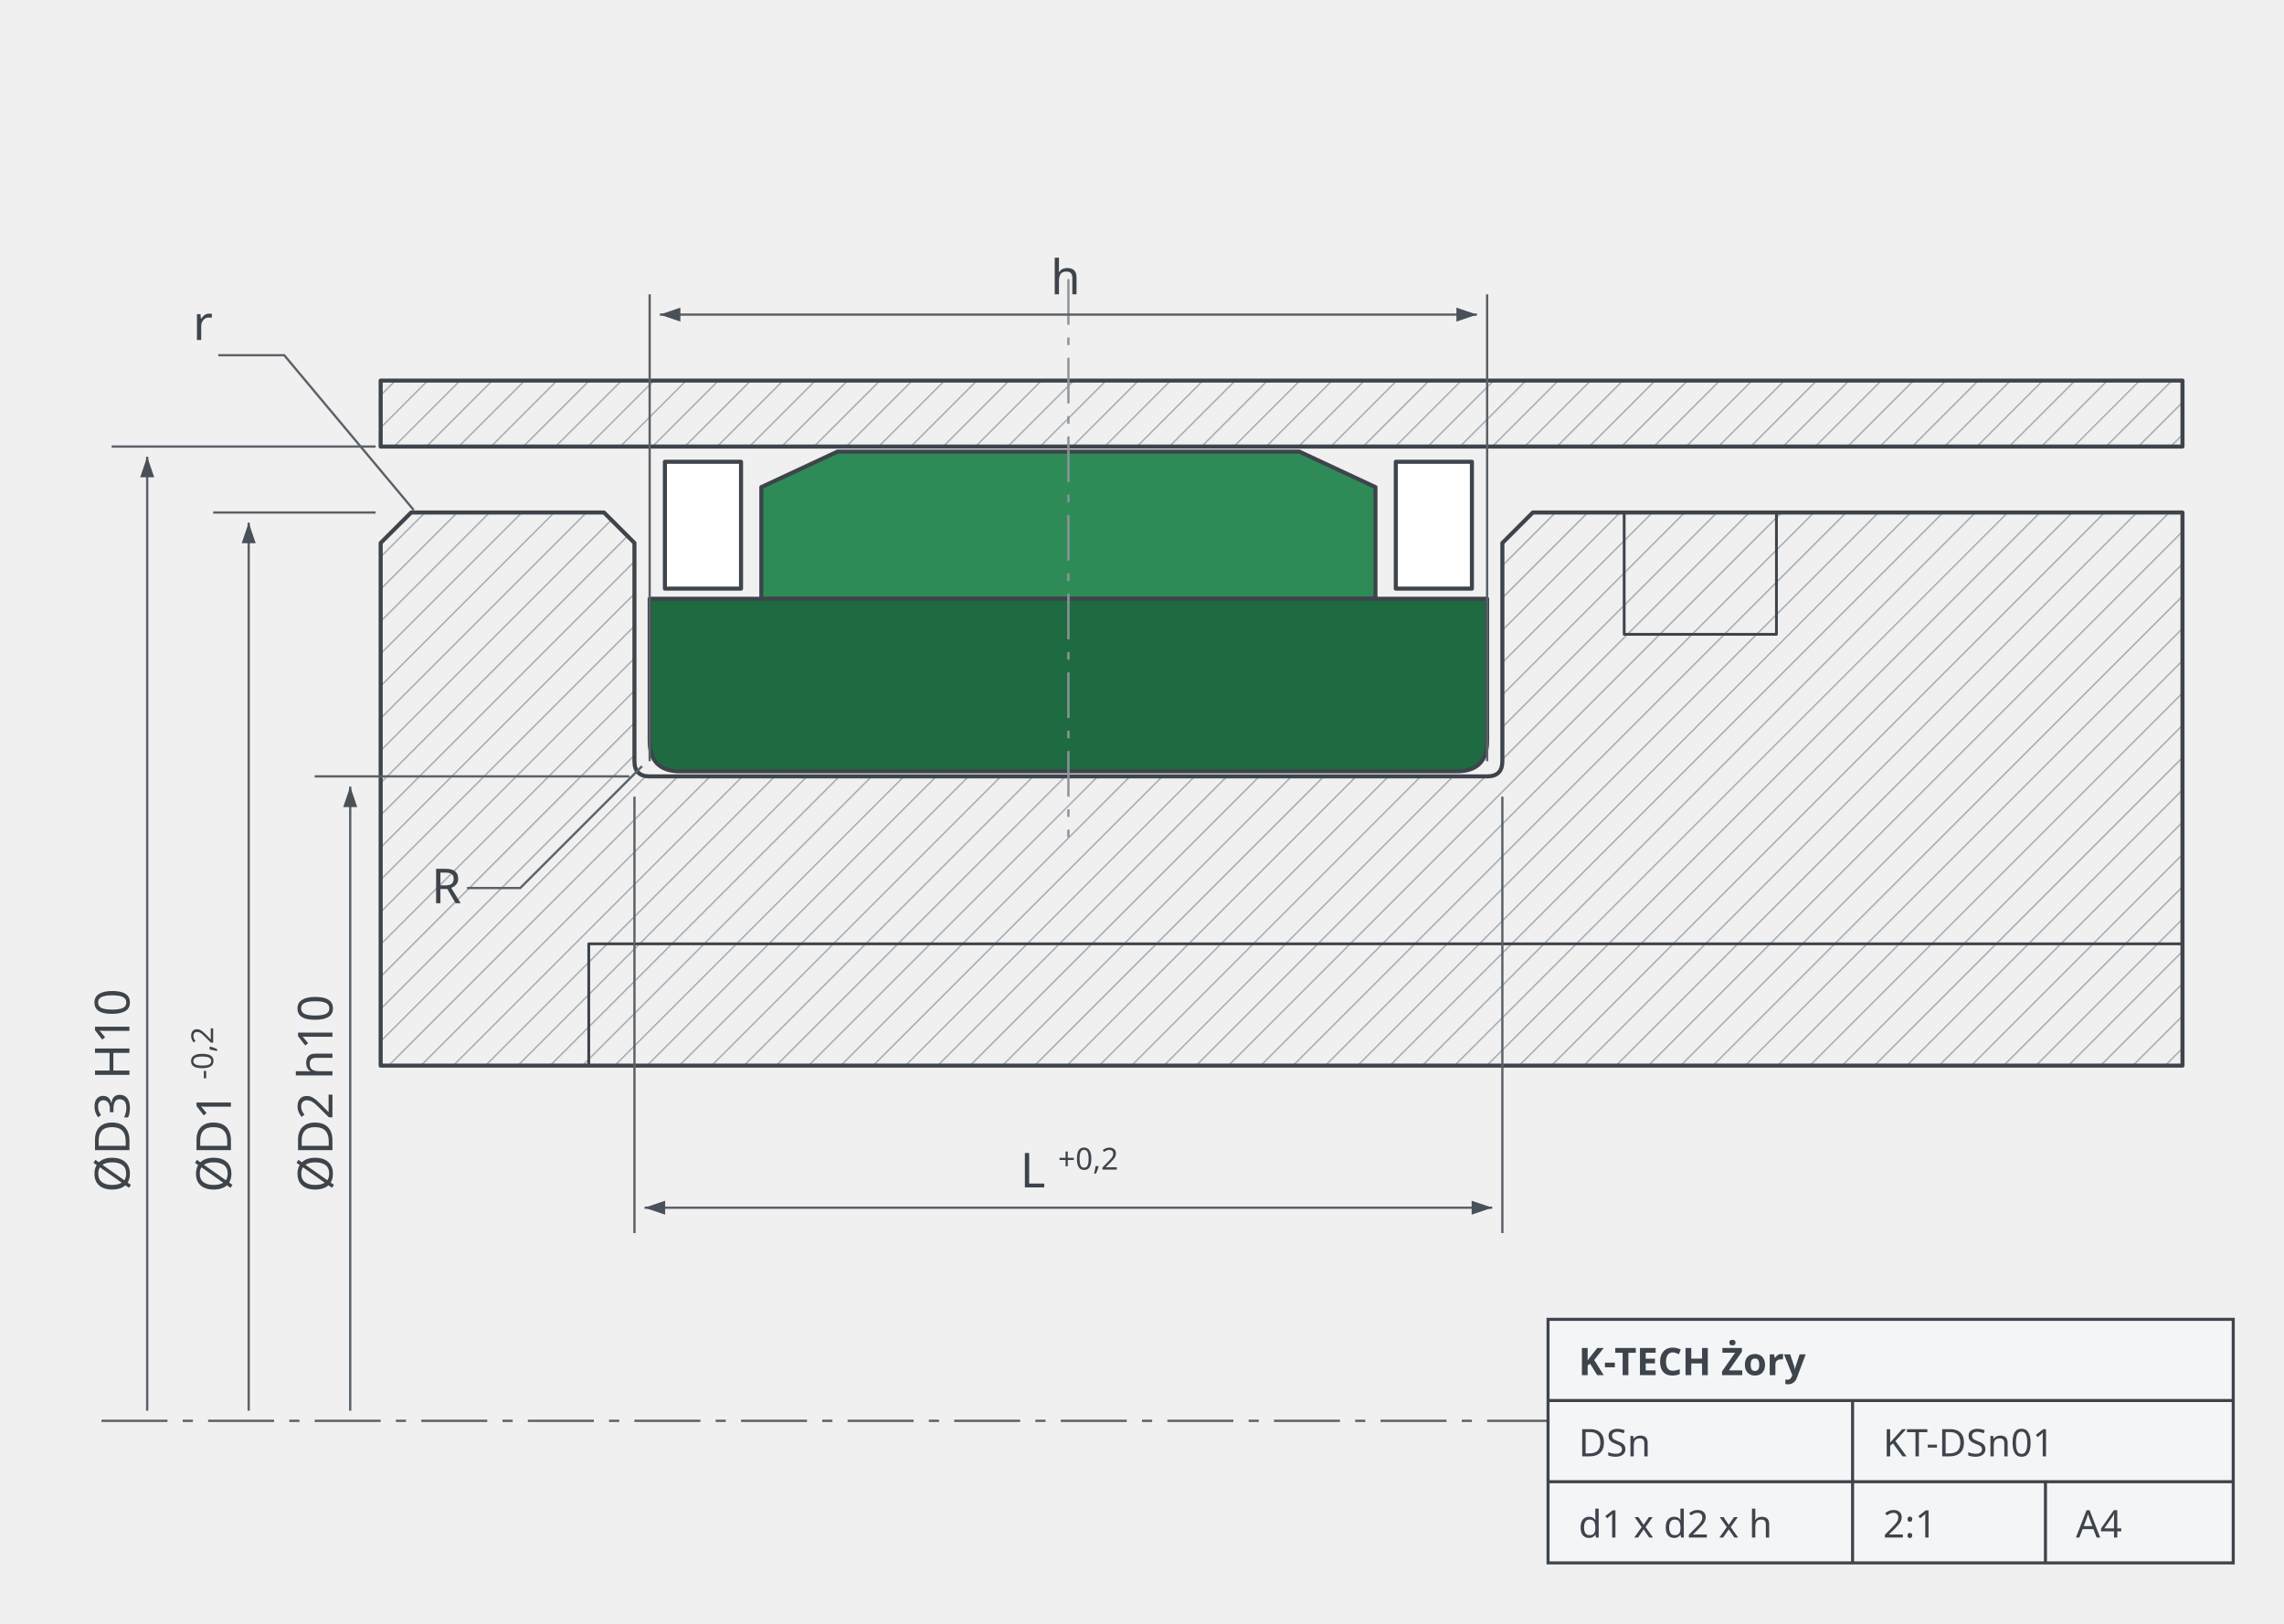
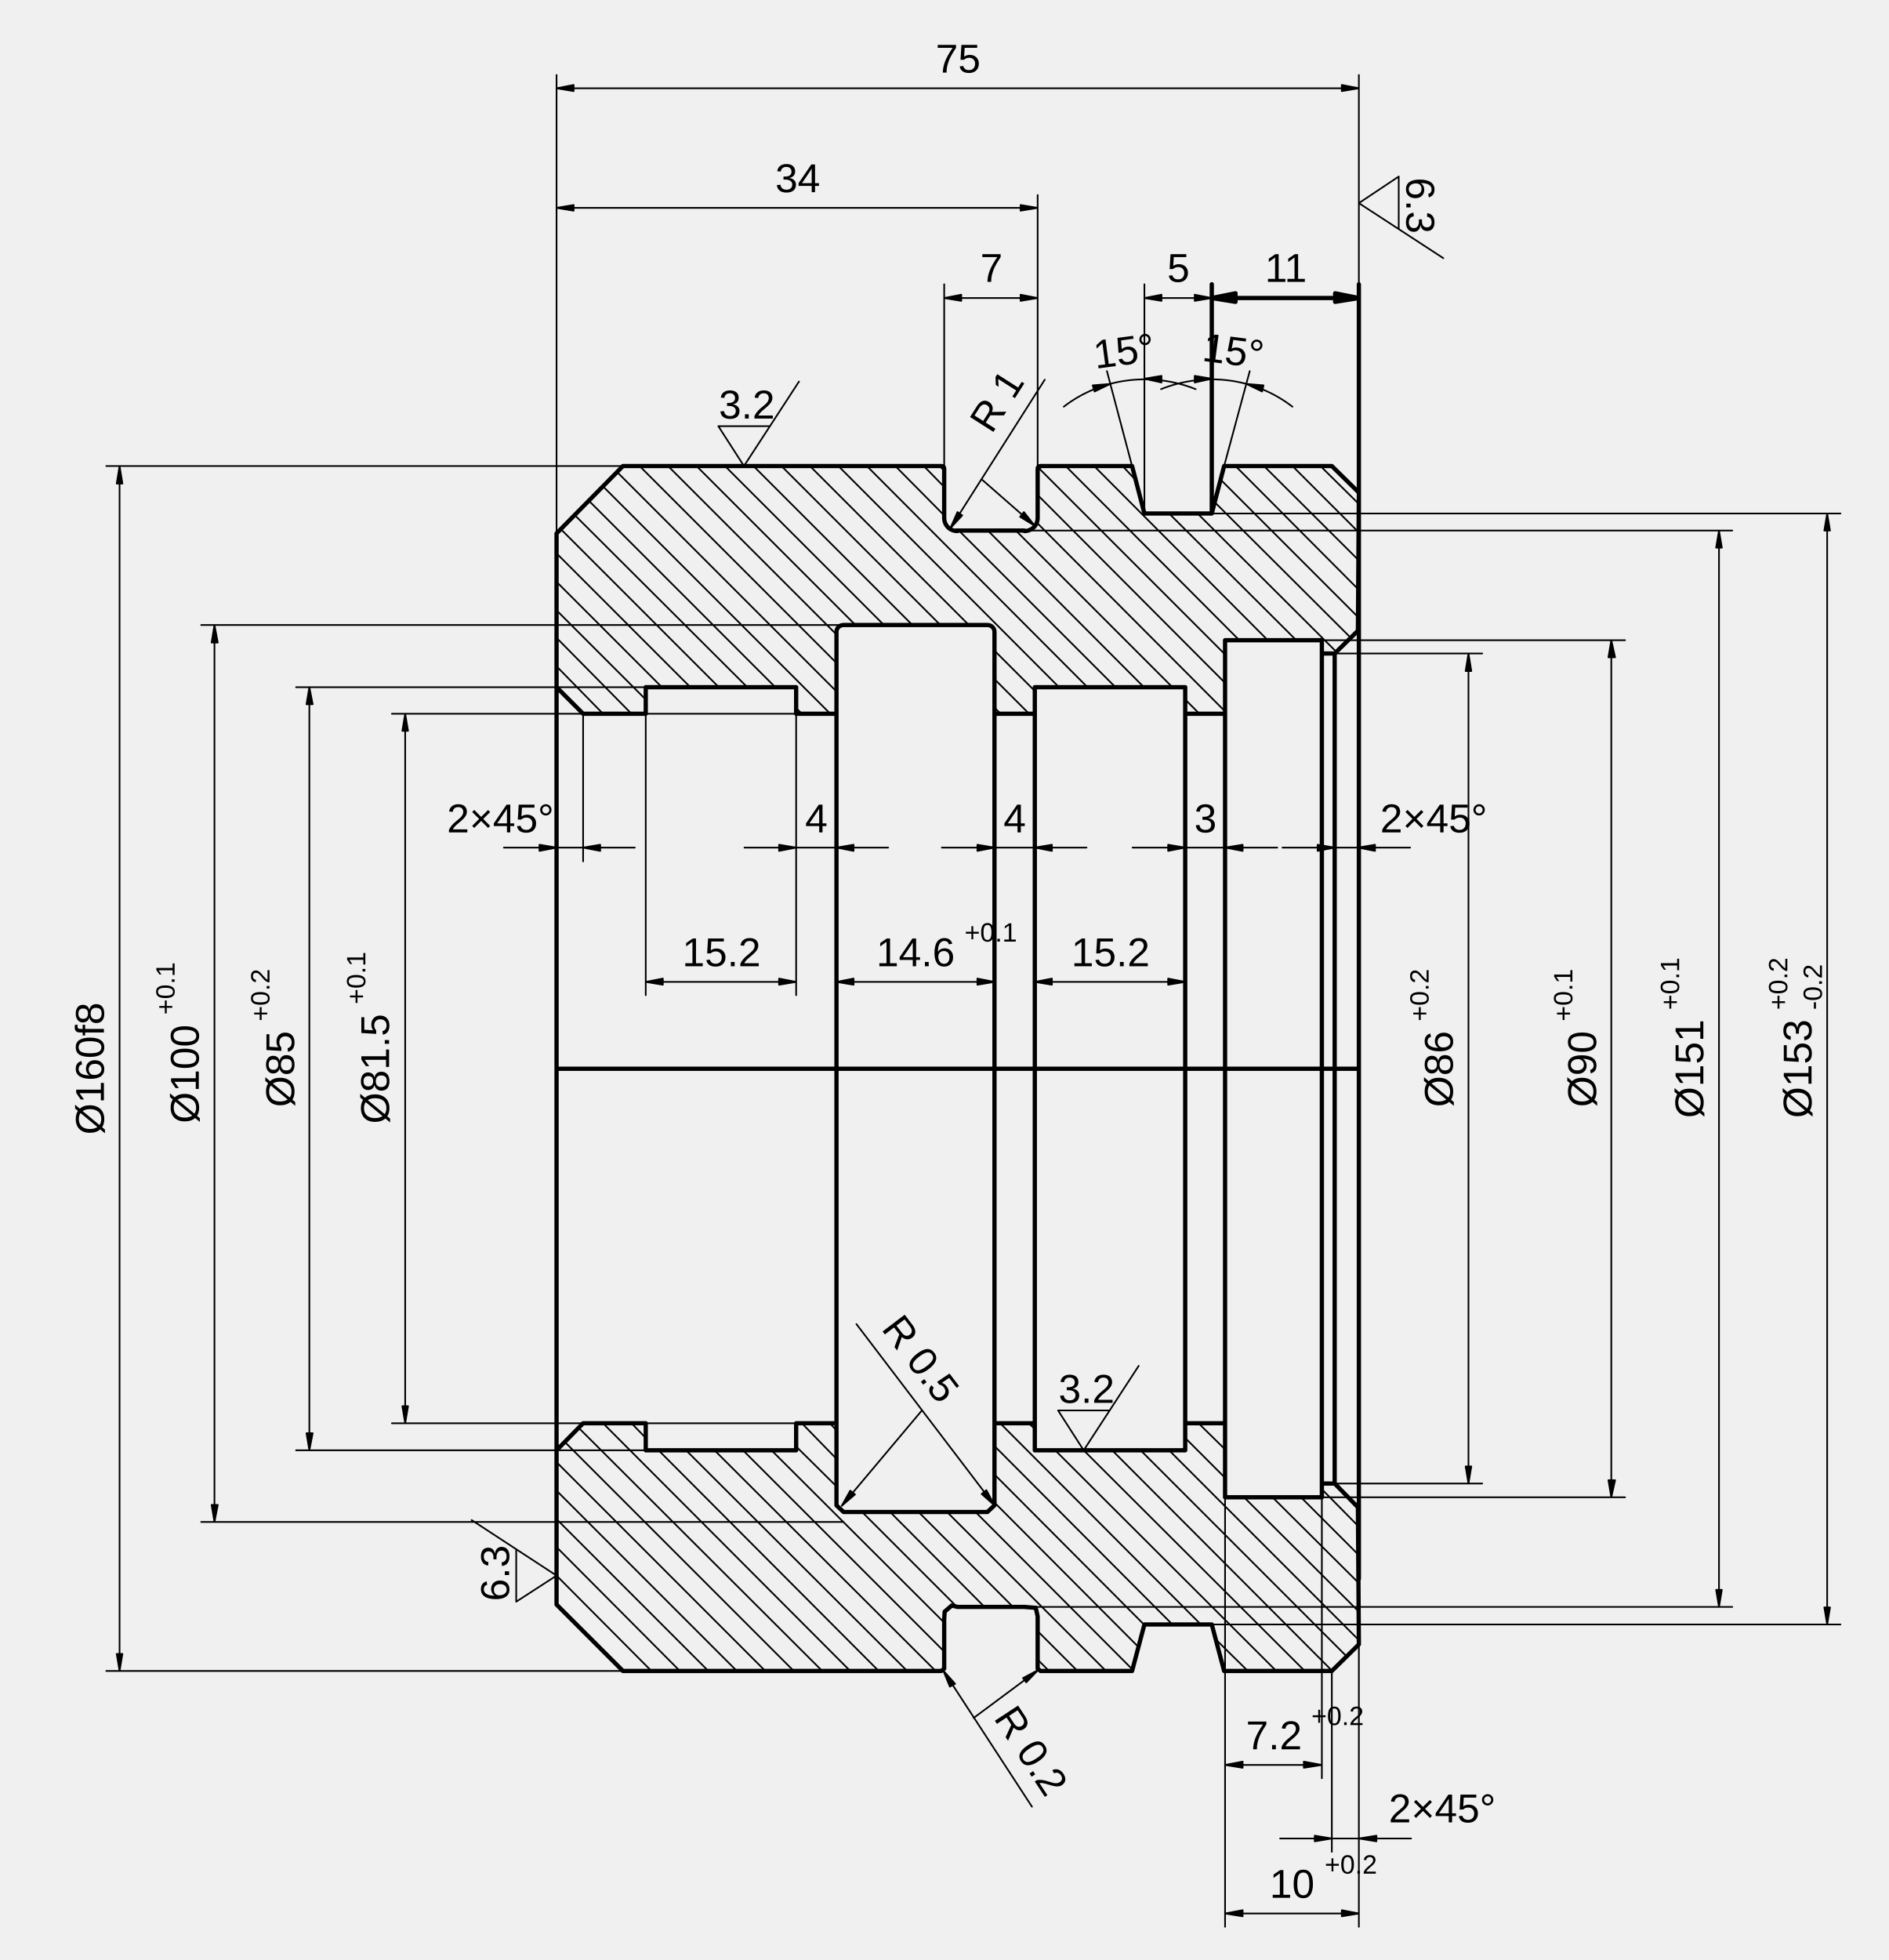
- <svg class="hero-rys" viewBox="0 0 900 640" preserveAspectRatio="xMidYMid meet" aria-hidden="true" focusable="false">
-   <defs>
-     <pattern id="kres" width="9" height="9" patternUnits="userSpaceOnUse" patternTransform="rotate(45)">
-       <line x1="0" y1="0" x2="0" y2="9" stroke="#9EA5AD" stroke-width="1" />
-     </pattern>
-     <marker id="gr" viewBox="0 0 10 10" refX="10" refY="5" markerWidth="9" markerHeight="9" orient="auto-start-reverse">
-       <path d="M0 1.6 10 5 0 8.4Z" fill="#4A5058" />
-     </marker>
-   </defs>
-   <g fill="none" stroke="#3E444B" stroke-width="1.6" stroke-linejoin="round">
-     <rect x="150" y="150" width="710" height="26" fill="url(#kres)" />
-     <path d="M150 214 162 202H238L250 214V300Q250 306 256 306H586Q592 306 592 300V214L604 202H860V420H150Z" fill="url(#kres)" />
-     <path d="M232 420V372H860" stroke-width="1.1" />
-     <path d="M640 202V250H700V202" stroke-width="1.1" />
-     <path d="M262 182H292V232H262Z" fill="#fff" />
-     <path d="M550 182H580V232H550Z" fill="#fff" />
-     <path d="M300 236 300 192 330 178H512L542 192V236Z" fill="#2E8B57" stroke="#3E444B" />
-     <path d="M256 236H586V292Q586 304 574 304H268Q256 304 256 292Z" fill="#1F6B41" />
+ <svg class="hero-rys" focusable="false" viewBox="0 0 398 413">
+   <g fill="none" stroke="currentColor" stroke-linecap="round" stroke-linejoin="round">
+     <path stroke-width=".9" d="M117.3 225.2L286.4 225.2M218.1 225.2L218.1 144.8M209.6 136L209.6 226.2M176.3 151.5L176.3 226.2M176.3 136L176.3 151.5M176.3 150.4L176.3 151.5M176.3 136L176.3 150.4M117.3 134.9L117.3 225.2M286.4 117.6L286.4 225.2M278.6 225.2L278.6 134.9M258.2 134.9L258.2 225.2M249.8 225.2L249.8 144.8M117.3 225.2L117.3 315.5M176.3 316.5L176.3 226.2M209.6 226.2L209.6 316.5M218.1 225.2L218.1 305.6M249.8 225.2L249.8 305.6M258.2 315.5L258.2 225.2M278.6 225.2L278.6 315.5M286.4 332.7L286.4 225.2M117.3 150.4L117.3 144.8M117.3 321.2L117.3 315.5M255.4 108.2L255.4 59.9M286.4 108.2L286.4 59.9M255.4 62.8L260.4 63.6M260.4 63.6L260.4 61.8M260.4 61.8L255.4 62.8M286.4 62.8L281.4 61.8M281.4 61.8L281.4 63.6M281.4 63.6L286.4 62.8M255.4 62.8L286.4 62.8M280.7 98.2L286.4 103.8M286.4 103.8L286.4 117.6M278.6 137.7L278.6 134.9M278.6 134.9L258.2 134.9M258.2 134.9L258.2 150.4M258.2 150.4L249.8 150.4M176.3 150.4L167.8 150.4M167.8 150.4L167.8 144.8M136.1 144.8L136.1 150.4M218.1 150.4L209.6 150.4M209.6 151.5L209.6 133.1M209.6 133.1C209.6 132.4 209 131.7 208.1 131.7M208.1 131.7L177.8 131.7M177.8 131.7C176.9 131.7 176.3 132.4 176.3 133.1M176.3 133.1L176.3 151.5M122.9 150.4L136.1 150.4M122.9 150.4L117.3 144.8M140.4 98.2L198.4 98.2M198.4 98.2C198.8 98.2 199 98.4 199 98.8M199 98.8L199 109M218.7 109L218.7 98.8M218.7 98.8C218.7 98.4 219 98.2 219.3 98.2M219.3 98.2L238.6 98.2M238.6 98.2L241.2 108.2M241.2 108.2L255.4 108.2M255.4 108.2L258 98.2M258 98.2L280.7 98.2M201.4 111.8L215.9 111.8M201.8 111.9C200.2 111.9 199 110.7 199 109.1M199 109.1L199 109C199 109 199 109 199 109M215.9 111.9C217.5 111.9 218.7 110.7 218.7 109.1M218.7 109.1L218.7 109C218.7 109 218.7 109 218.7 109M199 98.8L198.4 98.2M198.4 98.2L131.3 98.2M131.3 98.2L117.3 112.4M117.3 112.4L117.3 144.8M117.3 144.8L122.9 150.4M122.9 150.4L136.1 150.4M176.3 151.5L176.3 133.1M177.8 131.7L208.1 131.7M209.6 133.1L209.6 151.5M209.6 150.4L218.1 150.4M218.1 150.4L218.1 144.8M249.8 144.8L249.8 150.4M167.8 144.8L167.8 150.4M249.8 150.4L258.2 150.4M167.8 150.4L176.3 150.4M258.2 150.4L258.2 134.9M258.2 134.9L278.6 134.9M278.6 134.9L278.6 137.7M278.6 137.7L281.3 137.7M281.3 137.7L286.2 132.9M286.2 132.9L286.4 103.8M286.4 103.8L280.7 98.2M280.7 98.2L258 98.2M258 98.2L255.4 108.2M255.4 108.2L241.2 108.2M241.2 108.2L238.6 98.2M238.6 98.2L219.3 98.2M219.3 98.2L218.7 98.8M281.3 137.7L281.3 225.2M281.3 225.2L281.3 312.6M122.9 299.9L117.3 305.6M117.3 305.6L117.3 338.1M117.3 338.1L131.3 352.1M131.3 352.1L198.4 352.1M198.4 352.1L199 351.6M199 351.6L199 341.2M199 341.2L199.1 339.6M199.1 339.6L200.6 338.3M200.6 338.3L201.8 338.6M201.8 338.6L215.9 338.6M215.9 338.6L218.3 338.8M218.3 338.8L218.7 340.6M218.7 340.6L218.7 351.6M218.7 351.6L219.3 352.1M219.3 352.1L238.6 352.1M238.6 352.1L241.2 342.3M241.2 342.3L255.4 342.3M255.4 342.3L258 352.1M258 352.1L280.7 352.1M280.7 352.1L286.4 346.5M286.4 346.5L286.2 317.6M286.2 317.6L281.3 312.6M281.3 312.6L278.6 312.6M278.6 312.6L278.6 315.5M278.6 315.5L258.2 315.5M258.2 315.5L258.2 299.9M258.2 299.9L249.8 299.9M249.8 299.9L249.8 305.6M249.8 305.6L218.1 305.6M218.1 305.6L218.1 299.9M218.1 299.9L209.6 299.9M209.6 299.9L209.6 317.2M209.6 317.2L208.1 318.6M208.1 318.6L177.8 318.6M177.8 318.6L176.3 317.2M176.3 317.2L176.3 299.9M176.3 299.9L167.8 299.9M167.8 299.9L167.8 305.6M167.8 305.6L136.1 305.6M136.1 305.6L136.1 299.9M136.1 299.9L122.9 299.9M122.9 299.9L122.9 299.9M167.8 144.8L136.1 144.8M218.1 144.8L249.8 144.8" />
+     <path stroke-width=".35" d="M240 287.8L228.4 305.6M228.4 305.6L223 297.2M223 297.2L233.9 297.2M168.4 80.4L156.8 98.2M156.8 98.2L151.4 89.8M151.4 89.8L162.2 89.8M108.8 337.5L108.8 326.6M294.8 37.2L294.8 48.2M99.4 320.3L117.3 332M304.2 54.4L286.4 42.8M117.3 332L108.8 337.5M286.4 42.8L294.8 37.2M176.3 133.1L176.3 151.5M209.6 133.1L209.6 151.5M218.1 144.8L218.1 150.4M208.1 131.7L177.8 131.7M177.8 131.7C176.9 131.7 176.3 132.4 176.3 133.1M209.6 133.1C209.6 132.4 209 131.7 208.1 131.7M199 98.8L199 109.2M199 98.8C199 98.4 198.8 98.2 198.4 98.2M280.7 352.1L258.2 352.1M280.7 352.1L258.2 352.1M280.7 352.1L258.2 352.1M280.7 352.1L258.2 352.1M280.7 352.1L258.2 352.1M280.7 352.1L258.2 352.1M286.4 346.5L280.7 352.1M258.2 150.4L258.2 134.9M258.2 150.4L258.2 134.9M249.8 144.8L249.8 150.4M167.8 144.8L167.8 150.4M255.4 108.2L241.2 108.2M218.7 98.8L218.7 109.2M219.3 98.2C219 98.2 218.7 98.4 218.7 98.8M241.2 108.2L238.6 98.2M278.6 134.9L258.2 134.9M255.4 108.2L258 98.2M286.4 103.8L280.7 98.2M286.4 117.6L286.4 103.8M278.6 137.7L278.6 134.9M140.4 98.2L140.4 98.2M167.8 150.4L167.8 144.8M249.8 150.4L258.2 150.4M167.8 150.4L176.3 150.4M209.6 150.4L218.1 150.4M105.4 150.4L113.8 150.4M190 98.2L198.4 98.2M190 98.2L140.4 98.2M199 98.8L199 98.2M218.7 98.8L218.7 98.2M219.3 98.2L238.6 98.2M258 98.2L280.7 98.2M176.3 151.5L176.3 209.7M209.6 151.5L209.6 209.7M176.3 206.9L179.9 207.5M179.9 207.5L179.9 206.2M179.9 206.2L176.3 206.9M209.6 206.9L206 206.2M206 206.2L206 207.5M206 207.5L209.6 206.9M176.3 206.9L209.6 206.9M198.8 352L200.2 355.4M200.2 355.4L201.3 354.8M201.3 354.8L198.8 352M198.8 352L217.5 380.7M218.8 351.9L215.6 353.6M215.6 353.6L216.3 354.5M216.3 354.5L218.8 351.9M218.8 351.9L205.2 362M280.7 352.1L280.7 390.2M286.4 346.5L286.4 390.2M280.7 387.4L277.1 386.8M277.1 386.8L277.1 388M277.1 388L280.7 387.4M286.4 387.4L290.1 388M290.1 388L290.1 386.8M290.1 386.8L286.4 387.4M269.8 387.4L297.4 387.4M258.2 315.5L258.2 374.7M278.6 315.5L278.6 374.7M258.2 371.9L261.9 372.5M261.9 372.5L261.9 371.2M261.9 371.2L258.2 371.9M278.6 371.9L274.8 371.2M274.8 371.2L274.8 372.5M274.8 372.5L278.6 371.9M258.2 371.9L278.6 371.9M258.2 331L258.2 406M286.4 331L286.4 406M258.2 403.2L261.9 403.8M261.9 403.8L261.9 402.5M261.9 402.5L258.2 403.2M286.4 403.2L282.8 402.5M282.8 402.5L282.8 403.8M282.8 403.8L286.4 403.2M258.2 403.2L286.4 403.2M209.6 317.2L207.9 314M207.9 314L206.9 314.8M206.9 314.8L209.6 317.2M209.6 317.2L180.5 279M177.4 317.3L180.2 314.9M180.2 314.9L179.2 314.1M179.2 314.1L177.4 317.3M177.4 317.3L194.3 297.2M200.3 111.3L202.8 108.6M202.8 108.6L201.8 107.9M201.8 107.9L200.3 111.3M200.3 111.3L220.2 80M218.1 110.8L215.8 107.9M215.8 107.9L215 108.9M215 108.9L218.1 110.8M218.1 110.8L206.9 101M199 98.2L199 59.9M218.7 98.2L218.7 59.9M199 62.8L202.6 63.4M202.6 63.4L202.6 62.1M202.6 62.1L199 62.8M218.7 62.8L215.1 62.1M215.1 62.1L215.1 63.4M215.1 63.4L218.7 62.8M199 62.8L218.7 62.8M241.2 108.2L241.2 59.9M255.4 108.2L255.4 59.9M241.2 62.8L244.8 63.4M244.8 63.4L244.8 62.1M244.8 62.1L241.2 62.8M255.4 62.8L251.8 62.1M251.8 62.1L251.8 63.4M251.8 63.4L255.4 62.8M241.2 62.8L255.4 62.8M238.6 98.2L233.3 78.2M234 80.9L230.3 81.2M230.3 81.2L230.7 82.5M230.7 82.5L234 80.9M241.2 79.8L244.8 80.6M244.8 80.6L244.8 79.2M244.8 79.2L241.2 79.8M224.2 85.7C232.1 79.6 242.7 78.3 252 82M258 98.2L263.4 78.2M262.7 80.9L266 82.5M266 82.5L266.3 81.2M266.3 81.2L262.7 80.9M255.4 79.8L251.8 79.2M251.8 79.2L251.8 80.6M251.8 80.6L255.4 79.8M272.4 85.7C264.5 79.6 254 78.3 244.7 82M117.3 106.7L117.3 41.1M218.7 106.7L218.7 41.1M117.3 43.8L120.9 44.4M120.9 44.4L120.9 43.2M120.9 43.2L117.3 43.8M218.7 43.8L215.1 43.2M215.1 43.2L215.1 44.4M215.1 44.4L218.7 43.8M117.3 43.8L218.7 43.8M117.3 112.4L117.3 15.8M286.4 112.4L286.4 15.8M117.3 18.6L120.9 19.2M120.9 19.2L120.9 17.9M120.9 17.9L117.3 18.6M286.4 18.6L282.8 17.9M282.8 17.9L282.8 19.2M282.8 19.2L286.4 18.6M117.3 18.6L286.4 18.6M140.4 98.2L22.4 98.2M140.4 352.1L22.4 352.1M25.2 98.2L24.6 101.9M24.6 101.9L25.8 101.9M25.8 101.9L25.2 98.2M25.2 352.1L25.8 348.5M25.8 348.5L24.6 348.5M24.6 348.5L25.2 352.1M25.2 98.2L25.2 352.1M215.9 338.6L365.1 338.6M215.9 111.8L365.1 111.8M362.3 338.6L362.9 335M362.9 335L361.7 335M361.7 335L362.3 338.6M362.3 111.8L361.7 115.4M361.7 115.4L362.9 115.4M362.9 115.4L362.3 111.8M362.3 338.6L362.3 111.8M255.4 108.2L387.9 108.2M255.4 342.3L387.9 342.3M385.1 108.2L384.5 111.8M384.5 111.8L385.7 111.8M385.7 111.8L385.1 108.2M385.1 342.3L385.7 338.7M385.7 338.7L384.5 338.7M384.5 338.7L385.1 342.3M385.1 108.2L385.1 342.3M117.3 129.3L117.3 112.4M117.3 112.4L131.3 98.2M278.6 137.7L281.3 137.7M281.3 137.7L286.2 132.9M278.6 315.5L342.5 315.5M278.6 134.9L342.5 134.9M339.6 315.5L340.4 311.9M340.4 311.9L339 311.9M339 311.9L339.6 315.5M339.6 134.9L339 138.5M339 138.5L340.4 138.5M340.4 138.5L339.6 134.9M339.6 315.5L339.6 134.9M281.3 312.6L312.4 312.6M281.3 137.7L312.4 137.7M309.5 312.6L310.1 309M310.1 309L308.9 309M308.9 309L309.5 312.6M309.5 137.7L308.9 141.4M308.9 141.4L310.1 141.4M310.1 141.4L309.5 137.7M309.5 312.6L309.5 137.7M170 150.4L82.6 150.4M170 299.9L82.6 299.9M85.4 150.4L84.8 154M84.8 154L86 154M86 154L85.4 150.4M85.4 299.9L86 296.3M86 296.3L84.8 296.3M84.8 296.3L85.4 299.9M85.4 150.4L85.4 299.9M177.8 131.7L42.4 131.7M177.8 320.7L42.4 320.7M45.2 131.7L44.6 135.4M44.6 135.4L45.9 135.4M45.9 135.4L45.2 131.7M45.2 320.7L45.9 317.1M45.9 317.1L44.6 317.1M44.6 317.1L45.2 320.7M45.2 131.7L45.2 320.7M117.3 112.4L117.3 98.2M209.6 150.4L209.6 181.5M218.1 150.4L218.1 181.5M209.6 178.6L206 178M206 178L206 179.3M206 179.3L209.6 178.6M218.1 178.6L221.7 179.3M221.7 179.3L221.7 178M221.7 178L218.1 178.6M198.5 178.6L229 178.6M249.8 150.4L249.8 181.5M258.2 150.4L258.2 181.5M249.8 178.6L246.2 178M246.2 178L246.2 179.3M246.2 179.3L249.8 178.6M258.2 178.6L261.9 179.3M261.9 179.3L261.9 178M261.9 178L258.2 178.6M238.7 178.6L269.2 178.6M117.3 144.8L117.3 150.4M117.3 150.4L117.3 181.5M122.9 150.4L122.9 181.5M117.3 178.6L113.7 178M113.7 178L113.7 179.3M113.7 179.3L117.3 178.6M122.9 178.6L126.5 179.3M126.5 179.3L126.5 178M126.5 178L122.9 178.6M106.2 178.6L133.8 178.6M286.2 132.9L286.2 137.7M281.3 137.7L281.3 181.5M286.2 137.7L286.2 181.5M281.3 178.6L277.7 178M277.7 178L277.7 179.3M277.7 179.3L281.3 178.6M286.2 178.6L289.8 179.3M289.8 179.3L289.8 178M289.8 178L286.2 178.6M270.3 178.6L297.2 178.6M286.4 106.2L278.3 98.2M286.4 112.2L272.4 98.2M286.4 118.1L266.4 98.2M286.2 124.1L260.4 98.2M286.2 130L257.3 101.1M284.7 134.4L256 105.8M281.7 137.4L252.4 108.2M273.2 134.9L246.4 108.2M239.4 101.2L236.6 98.2M267.2 134.9L230.6 98.2M261.2 134.9L224.6 98.2M258.2 137.9L218.9 98.6M258.2 143.9L218.7 104.3M258.2 149.9L218.6 110.2M252.8 150.4L249.8 147.4M247.1 144.8L214.1 111.8M241.1 144.8L208.2 111.8M199 102.6L194.7 98.2M235.1 144.8L202.2 111.9M199 108.6L188.7 98.2M229.2 144.8L182.7 98.2M223.2 144.8L176.7 98.2M218.1 145.6L209.6 137.1M204.2 131.7L170.7 98.2M216.9 150.4L209.6 143.1M198.2 131.7L164.7 98.2M210.9 150.4L209.6 149.1M192.3 131.7L158.8 98.2M186.3 131.7L152.8 98.2M180.3 131.7L146.8 98.2M176.3 133.7L140.8 98.2M176.3 139.7L134.8 98.2M176.3 145.7L130.1 99.5M175 150.4L127.1 102.5M169 150.4L167.8 149.2M163.4 144.8L124.1 105.5M157.5 144.8L121.1 108.5M151.5 144.8L118.1 111.4M145.5 144.8L117.3 116.6M139.5 144.8L117.3 122.6M136.1 147.4L117.3 128.6M133.1 150.4L117.3 134.4M127.1 150.4L117.3 140.4M286.2 321.5L278.6 313.8M286.2 327.5L274.2 315.5M286.4 333.6L268.2 315.5M258.2 305.4L252.6 299.9M286.4 339.6L262.2 315.5M258.2 311.4L249.8 303M286.4 345.6L246.4 305.6M283.8 349L240.4 305.6M280.8 352.1L234.4 305.6M275 352.1L228.4 305.6M269 352.1L222.4 305.6M218.1 301.1L216.8 299.9M263 352.1L256.2 345.4M253.1 342.3L210.8 299.9M247.1 342.3L209.6 304.7M241.2 342.4L209.6 310.7M240 347.1L209.6 316.6M238.7 351.8L205.6 318.6M233.1 352.1L199.6 318.6M227.1 352.1L218.7 343.7M213.5 338.6L193.6 318.6M176.3 301.4L174.9 299.9M221.1 352.1L218.7 349.7M207.5 338.6L187.6 318.6M176.3 307.4L169 299.9M201.5 338.4L181.7 318.6M176.3 313.2L167.8 304.8M199 341.9L162.6 305.6M199 348L156.6 305.6M197.2 352.1L150.6 305.6M191.2 352.1L144.6 305.6M185.2 352.1L138.8 305.6M136.1 303L133.1 299.9M179.2 352.1L127.1 299.9M173.3 352.1L122 300.9M167.3 352.1L119 303.8M161.3 352.1L117.3 308.1M155.3 352.1L117.3 314.1M149.3 352.1L117.3 320.1M143.3 352.1L117.3 326M137.3 352.1L117.3 332M131.4 352.1L117.3 338M218.1 150.4L218.1 209.7M249.8 150.4L249.8 209.7M218.1 206.9L221.7 207.5M221.7 207.5L221.7 206.2M221.7 206.2L218.1 206.9M249.8 206.9L246.2 206.2M246.2 206.2L246.2 207.5M246.2 207.5L249.8 206.9M218.1 206.9L249.8 206.9M167.8 150.4L167.8 209.7M136.1 150.4L136.1 209.7M167.8 206.9L164.2 206.2M164.2 206.2L164.2 207.5M164.2 207.5L167.8 206.9M136.1 206.9L139.7 207.5M139.7 207.5L139.7 206.2M139.7 206.2L136.1 206.9M167.8 206.9L136.1 206.9M176.3 150.4L176.3 181.5M167.8 150.4L167.8 181.5M176.3 178.6L179.9 179.3M179.9 179.3L179.9 178M179.9 178L176.3 178.6M167.8 178.6L164.2 178M164.2 178L164.2 179.3M164.2 179.3L167.8 178.6M187.2 178.6L156.9 178.6M136.1 144.8L62.4 144.8M136.1 305.6L62.4 305.6M65.2 144.8L64.6 148.4M64.6 148.4L65.9 148.4M65.9 148.4L65.2 144.8M65.2 305.6L65.9 302M65.9 302L64.6 302M64.6 302L65.2 305.6M65.2 144.8L65.2 305.6" />
  </g>
-   <g fill="none" stroke="#5B6168" stroke-width=".9">
-     <path d="M40 560H880" stroke-dasharray="26 6 4 6" />
-     <path d="M421 110V330" stroke-dasharray="18 5 3 5" stroke="#8C939B" />
-     <path d="M44 176H148M84 202H148M124 306H248M256 116V300M586 116V300M250 314V486M592 314V486" />
-     <path d="M58 556V180" marker-end="url(#gr)" />
-     <path d="M98 556V206" marker-end="url(#gr)" />
-     <path d="M138 556V310" marker-end="url(#gr)" />
-     <path d="M260 124H582" marker-start="url(#gr)" marker-end="url(#gr)" />
-     <path d="M254 476H588" marker-start="url(#gr)" marker-end="url(#gr)" />
-     <path d="M163 201 112 140H86" />
-     <path d="M253 302 205 350H184" />
-   </g>
-   <g fill="#3E444B" font-family="Barlow,sans-serif" font-size="19">
-     <text transform="translate(51 470) rotate(-90)">ØD3 H10</text>
-     <text transform="translate(91 470) rotate(-90)">ØD1 <tspan font-size="12" dy="-7">-0,2</tspan>
-     </text>
-     <text transform="translate(131 470) rotate(-90)">ØD2 h10</text>
-     <text x="414" y="116">h</text>
-     <text x="402" y="468">L <tspan font-size="12" dy="-7">+0,2</tspan>
-     </text>
-     <text x="76" y="134">r</text>
-     <text x="170" y="356">R</text>
-   </g>
-   <g fill="none" stroke="#3E444B" stroke-width="1.2">
-     <rect x="610" y="520" width="270" height="96" fill="#F4F5F7" />
-     <path d="M610 552H880M610 584H880M730 552V616M806 584V616" />
-   </g>
-   <g fill="#3E444B" font-family="Barlow,sans-serif" font-size="15">
-     <text x="622" y="542" font-weight="600">K-TECH Żory</text>
-     <text x="622" y="574">DSn</text>
-     <text x="742" y="574">KT-DSn01</text>
-     <text x="622" y="606">d1 x d2 x h</text>
-     <text x="742" y="606">2:1</text>
-     <text x="818" y="606">A4</text>
+   <path fill="currentColor" d="M176.3 206.9L179.9 207.5L179.9 206.2L176.3 206.9M209.6 206.9L206 206.2L206 207.5L209.6 206.9M198.8 352L200.2 355.4L201.3 354.8L198.8 352M218.8 351.9L215.6 353.6L216.3 354.5L218.8 351.9M280.7 387.4L277.1 386.8L277.1 388L280.7 387.4M286.4 387.4L290.1 388L290.1 386.8L286.4 387.4M258.2 371.9L261.9 372.5L261.9 371.2L258.2 371.9M278.6 371.9L274.8 371.2L274.8 372.5L278.6 371.9M258.2 403.2L261.9 403.8L261.9 402.5L258.2 403.2M286.4 403.2L282.8 402.5L282.8 403.8L286.4 403.2M209.6 317.2L207.9 314L206.9 314.8L209.6 317.2M177.4 317.3L180.2 314.9L179.2 314.1L177.4 317.3M200.3 111.3L202.8 108.6L201.8 107.9L200.3 111.3M218.1 110.8L215.8 107.9L215 108.9L218.1 110.8M199 62.8L202.6 63.4L202.6 62.1L199 62.8M218.7 62.8L215.1 62.1L215.1 63.4L218.7 62.8M241.2 62.8L244.8 63.4L244.8 62.1L241.2 62.8M255.4 62.8L251.8 62.1L251.8 63.4L255.4 62.8M234 80.9L230.3 81.2L230.7 82.5L234 80.9M241.2 79.8L244.8 80.6L244.8 79.2L241.2 79.8M262.7 80.9L266 82.5L266.3 81.2L262.7 80.9M255.4 79.8L251.8 79.2L251.8 80.6L255.4 79.8M255.4 62.8L260.4 63.6L260.4 61.8L255.4 62.8M286.4 62.8L281.4 61.8L281.4 63.6L286.4 62.8M117.3 43.8L120.9 44.4L120.9 43.2L117.3 43.8M218.7 43.8L215.1 43.2L215.1 44.4L218.7 43.8M117.3 18.6L120.9 19.2L120.9 17.9L117.3 18.6M286.4 18.6L282.8 17.9L282.8 19.2L286.4 18.6M25.2 98.2L24.6 101.9L25.8 101.9L25.2 98.2M25.2 352.1L25.8 348.5L24.6 348.5L25.2 352.1M362.3 338.6L362.9 335L361.7 335L362.3 338.6M362.3 111.8L361.7 115.4L362.9 115.4L362.3 111.8M385.1 108.2L384.5 111.8L385.7 111.8L385.1 108.2M385.1 342.3L385.7 338.7L384.5 338.7L385.1 342.3M339.6 315.5L340.4 311.9L339 311.9L339.6 315.5M339.6 134.9L339 138.5L340.4 138.5L339.6 134.9M309.5 312.6L310.1 309L308.9 309L309.5 312.6M309.5 137.7L308.9 141.4L310.1 141.4L309.5 137.7M85.4 150.4L84.8 154L86 154L85.4 150.4M85.4 299.9L86 296.3L84.8 296.3L85.4 299.9M45.2 131.7L44.6 135.4L45.9 135.4L45.2 131.7M45.2 320.7L45.9 317.1L44.6 317.1L45.2 320.7M209.6 178.6L206 178L206 179.3L209.6 178.6M218.1 178.6L221.7 179.3L221.7 178L218.1 178.6M249.8 178.6L246.2 178L246.2 179.3L249.8 178.6M258.2 178.6L261.9 179.3L261.9 178L258.2 178.6M117.3 178.6L113.7 178L113.7 179.3L117.3 178.6M122.9 178.6L126.5 179.3L126.5 178L122.9 178.6M281.3 178.6L277.7 178L277.7 179.3L281.3 178.6M286.2 178.6L289.8 179.3L289.8 178L286.2 178.6M218.1 206.9L221.7 207.5L221.7 206.2L218.1 206.9M249.8 206.9L246.2 206.2L246.2 207.5L249.8 206.9M167.8 206.9L164.2 206.2L164.2 207.5L167.8 206.9M136.1 206.9L139.7 207.5L139.7 206.2L136.1 206.9M176.3 178.6L179.9 179.3L179.9 178L176.3 178.6M167.8 178.6L164.2 178L164.2 179.3L167.8 178.6M65.2 144.8L64.6 148.4L65.9 148.4L65.2 144.8M65.2 305.6L65.9 302L64.6 302L65.2 305.6" />
+   <g fill="currentColor" font-family="Barlow,Arial,sans-serif">
+     <text x="223.1" y="295.6" font-size="8.5">3.2</text>
+     <text x="151.5" y="88.2" font-size="8.5">3.2</text>
+     <text x="107.3" y="337.4" font-size="8.5" transform="rotate(-90 107.3 337.4)">6.3</text>
+     <text x="296.4" y="37.4" font-size="8.5" transform="rotate(90 296.4 37.4)">6.3</text>
+     <text x="184.7" y="203.6" font-size="8.5">14.6</text>
+     <text x="203.3" y="198.4" font-size="5.6">+0.1</text>
+     <text x="209.3" y="362" font-size="8.5" transform="rotate(56.7 209.3 362)">R 0.2</text>
+     <text x="292.7" y="384" font-size="8.5">2×45°</text>
+     <text x="262.6" y="368.6" font-size="8.5">7.2</text>
+     <text x="276.4" y="363.5" font-size="5.6">+0.2</text>
+     <text x="267.6" y="399.9" font-size="8.5">10</text>
+     <text x="279.2" y="394.8" font-size="5.6">+0.2</text>
+     <text x="185.6" y="280" font-size="8.5" transform="rotate(52.7 185.6 280)">R 0.5</text>
+     <text x="209" y="91.6" font-size="8.5" transform="rotate(-57.5 209 91.6)">R 1</text>
+     <text x="206.6" y="59.4" font-size="8.5">7</text>
+     <text x="246" y="59.4" font-size="8.5">5</text>
+     <text x="230.9" y="77.7" font-size="8.5" transform="rotate(-7.5 230.9 77.7)">15°</text>
+     <text x="253.2" y="76" font-size="8.5" transform="rotate(7.5 253.2 76)">15°</text>
+     <text x="266.6" y="59.4" font-size="8.5">11</text>
+     <text x="163.4" y="40.5" font-size="8.5">34</text>
+     <text x="197.2" y="15.3" font-size="8.5">75</text>
+     <text x="21.9" y="239.1" font-size="8.5" transform="rotate(-90 21.9 239.1)">Ø160f8</text>
+     <text x="359" y="235.6" font-size="8.5" transform="rotate(-90 359 235.6)">Ø151</text>
+     <text x="353.9" y="212.8" font-size="5.6" transform="rotate(-90 353.9 212.8)">+0.1</text>
+     <text x="381.8" y="235.6" font-size="8.5" transform="rotate(-90 381.8 235.6)">Ø153</text>
+     <text x="376.7" y="212.8" font-size="5.6" transform="rotate(-90 376.7 212.8)">+0.2</text>
+     <text x="384" y="212.8" font-size="5.6" transform="rotate(-90 384 212.8)">-0.2</text>
+     <text x="336.4" y="233.3" font-size="8.5" transform="rotate(-90 336.4 233.3)">Ø90</text>
+     <text x="331.4" y="215.2" font-size="5.6" transform="rotate(-90 331.4 215.2)">+0.1</text>
+     <text x="306.2" y="233.3" font-size="8.5" transform="rotate(-90 306.2 233.3)">Ø86</text>
+     <text x="301.1" y="215.2" font-size="5.6" transform="rotate(-90 301.1 215.2)">+0.2</text>
+     <text x="82" y="236.8" font-size="8.5" transform="rotate(-90 82 236.8)">Ø81.5</text>
+     <text x="77" y="211.6" font-size="5.6" transform="rotate(-90 77 211.6)">+0.1</text>
+     <text x="41.9" y="236.7" font-size="8.5" transform="rotate(-90 41.9 236.7)">Ø100</text>
+     <text x="36.8" y="213.8" font-size="5.6" transform="rotate(-90 36.8 213.8)">+0.1</text>
+     <text x="211.5" y="175.4" font-size="8.5">4</text>
+     <text x="251.7" y="175.4" font-size="8.5">3</text>
+     <text x="94.2" y="175.4" font-size="8.5">2×45°</text>
+     <text x="290.9" y="175.4" font-size="8.5">2×45°</text>
+     <text x="225.8" y="203.6" font-size="8.5">15.2</text>
+     <text x="143.8" y="203.6" font-size="8.5">15.2</text>
+     <text x="169.7" y="175.4" font-size="8.5">4</text>
+     <text x="62" y="233.3" font-size="8.5" transform="rotate(-90 62 233.3)">Ø85</text>
+     <text x="56.8" y="215.2" font-size="5.6" transform="rotate(-90 56.8 215.2)">+0.2</text>
  </g>
</svg>
